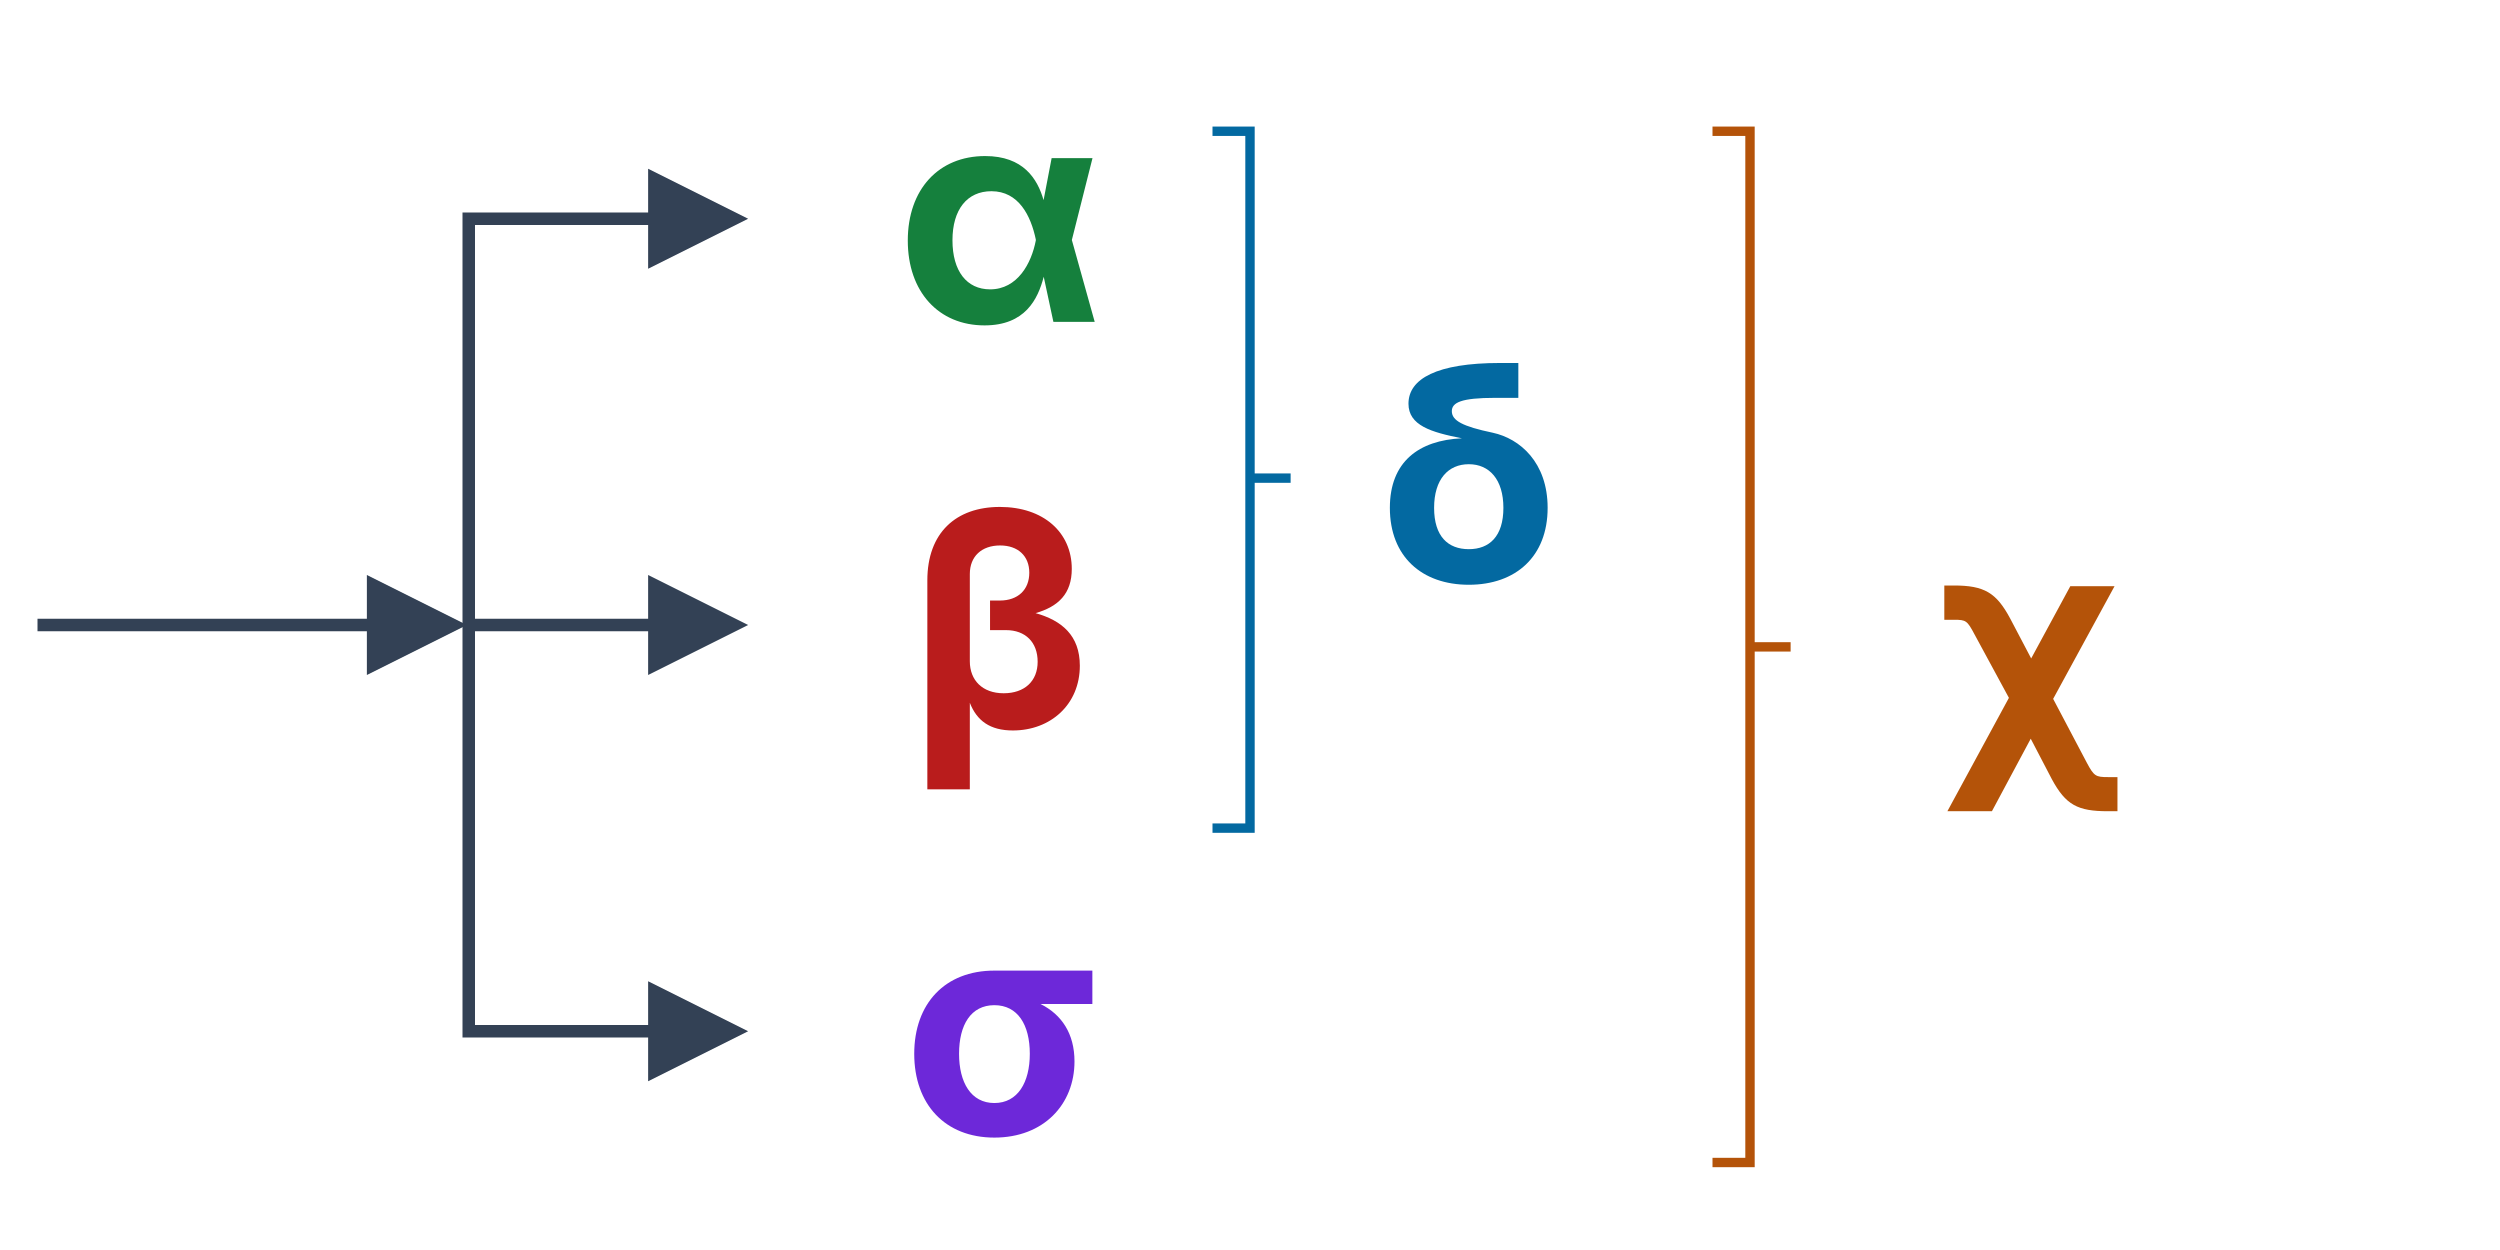
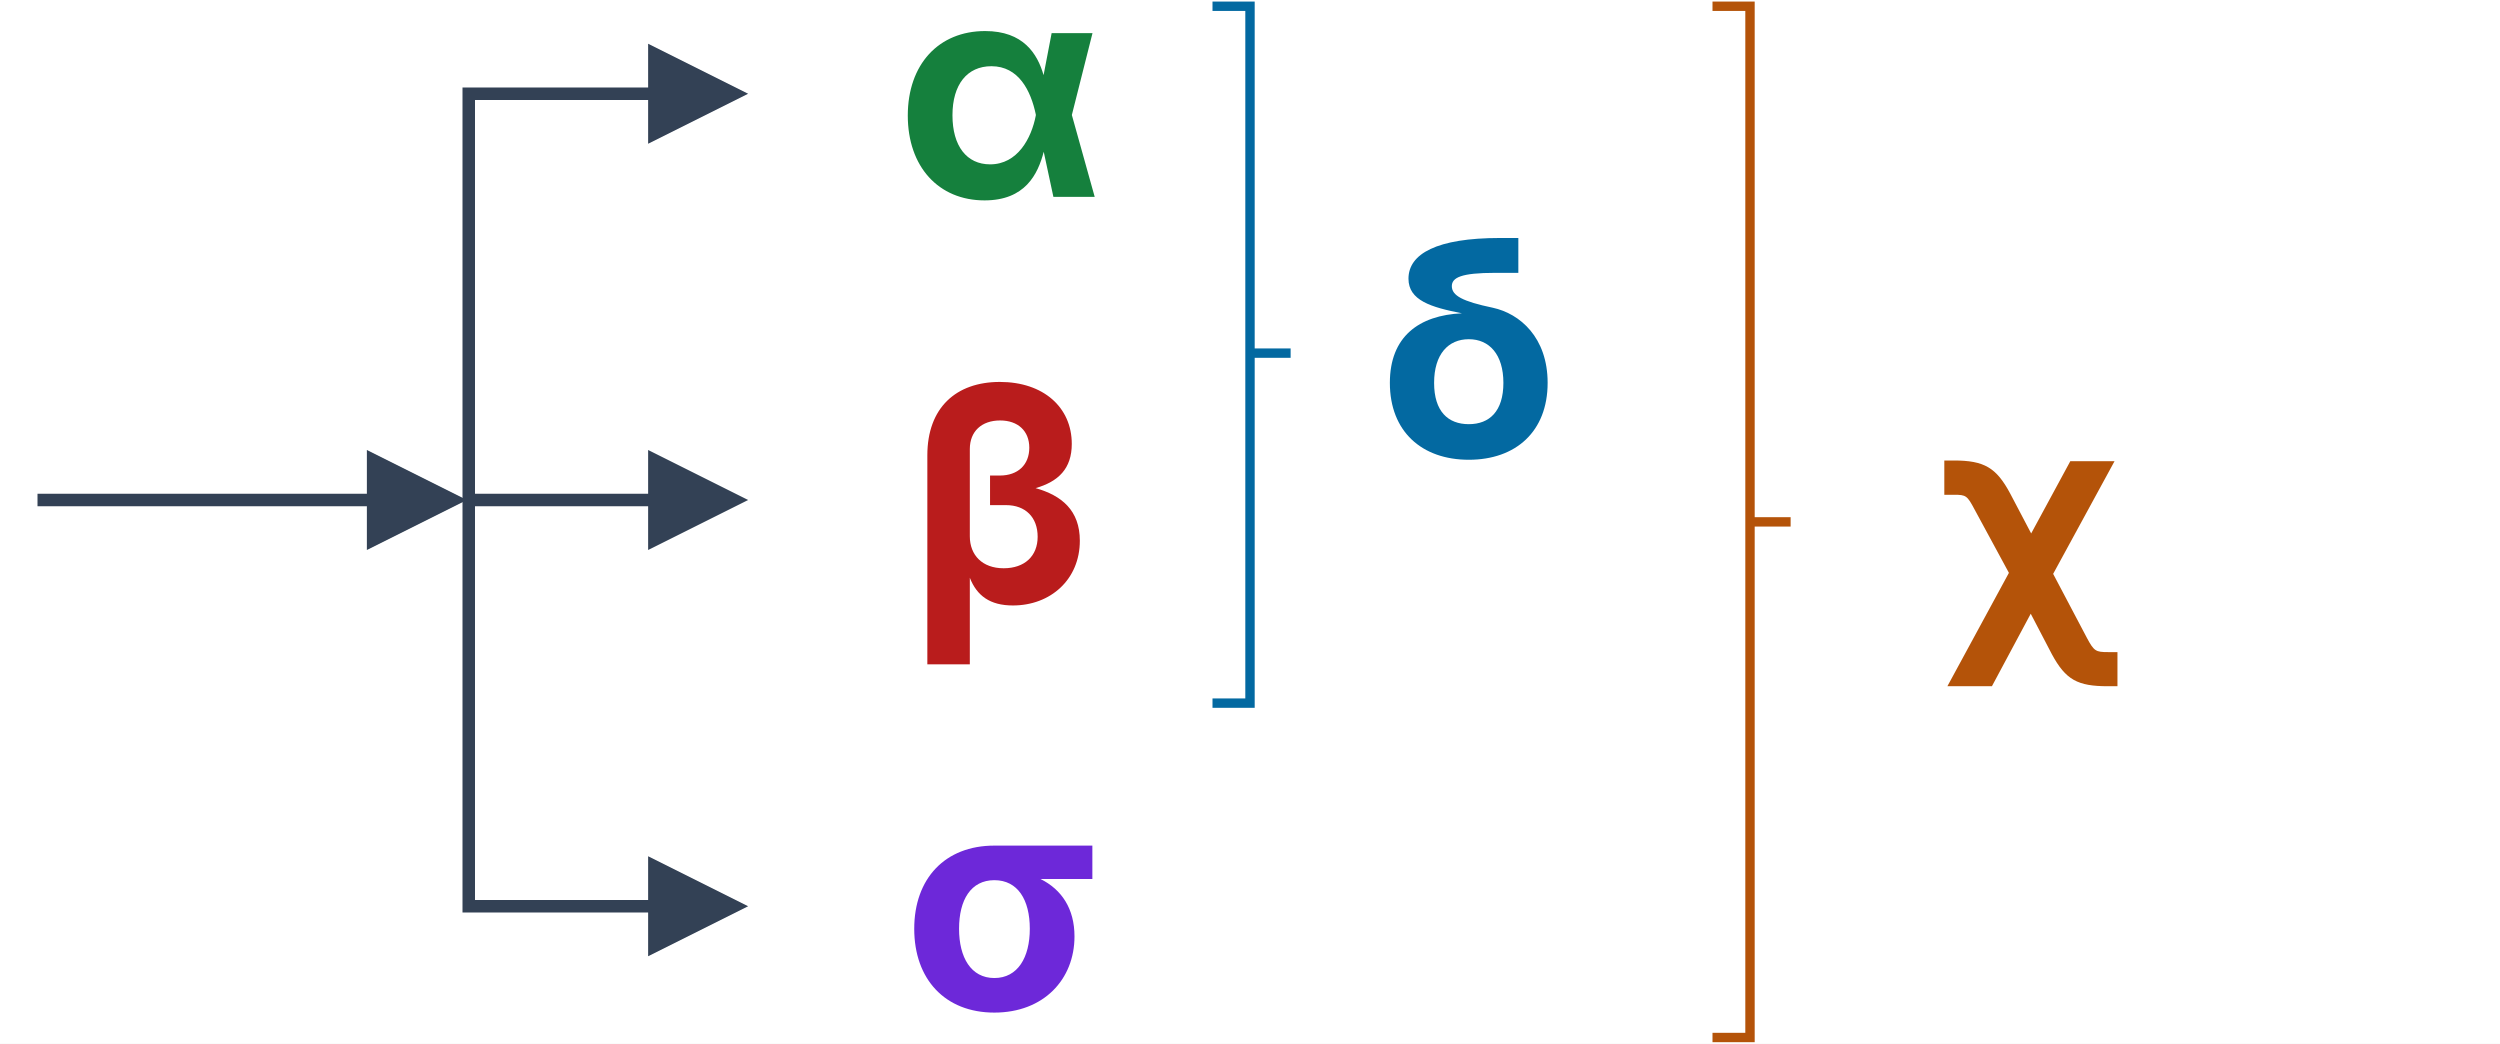
- <svg xmlns="http://www.w3.org/2000/svg" viewBox="0 0 800 400" width="800" height="400" role="img" aria-labelledby="t d" font-family="system-ui, -apple-system, 'Segoe UI', sans-serif">
+ <svg xmlns="http://www.w3.org/2000/svg" viewBox="0 40 800 334" width="800" height="334" role="img" aria-labelledby="t d" font-family="system-ui, -apple-system, 'Segoe UI', sans-serif">
  <defs>
    <marker id="arrow" viewBox="0 0 10 10" refX="8" refY="5" markerWidth="8" markerHeight="8" orient="auto-start-reverse">
      <path d="M0 0 L10 5 L0 10 z" fill="#334155" />
    </marker>
  </defs>
-   <rect width="800" height="400" fill="#ffffff" />
+   <rect y="40" width="800" height="334" fill="#ffffff" />
  <line x1="12" y1="200" x2="143" y2="200" stroke="#334155" stroke-width="4" marker-end="url(#arrow)" />
  <path d="M150 200 V70 H233" fill="none" stroke="#334155" stroke-width="4" marker-end="url(#arrow)" />
  <path d="M150 200 H233" fill="none" stroke="#334155" stroke-width="4" marker-end="url(#arrow)" />
  <path d="M150 200 V330 H233" fill="none" stroke="#334155" stroke-width="4" marker-end="url(#arrow)" />
  <text x="320" y="103" text-anchor="middle" font-size="96" font-weight="700" fill="#15803d">α</text>
  <text x="320" y="233" text-anchor="middle" font-size="96" font-weight="700" fill="#b91c1c">β</text>
  <text x="320" y="363" text-anchor="middle" font-size="96" font-weight="700" fill="#6d28d9">σ</text>
  <path d="M388 42 H400 V265 H388" fill="none" stroke="#0369a1" stroke-width="3" />
  <line x1="400" y1="153" x2="413" y2="153" stroke="#0369a1" stroke-width="3" />
  <text x="470" y="186" text-anchor="middle" font-size="96" font-weight="700" fill="#0369a1">δ</text>
  <path d="M548 42 H560 V372 H548" fill="none" stroke="#b45309" stroke-width="3" />
  <line x1="560" y1="207" x2="573" y2="207" stroke="#b45309" stroke-width="3" />
  <text x="650" y="240" text-anchor="middle" font-size="96" font-weight="700" fill="#b45309">χ</text>
</svg>
